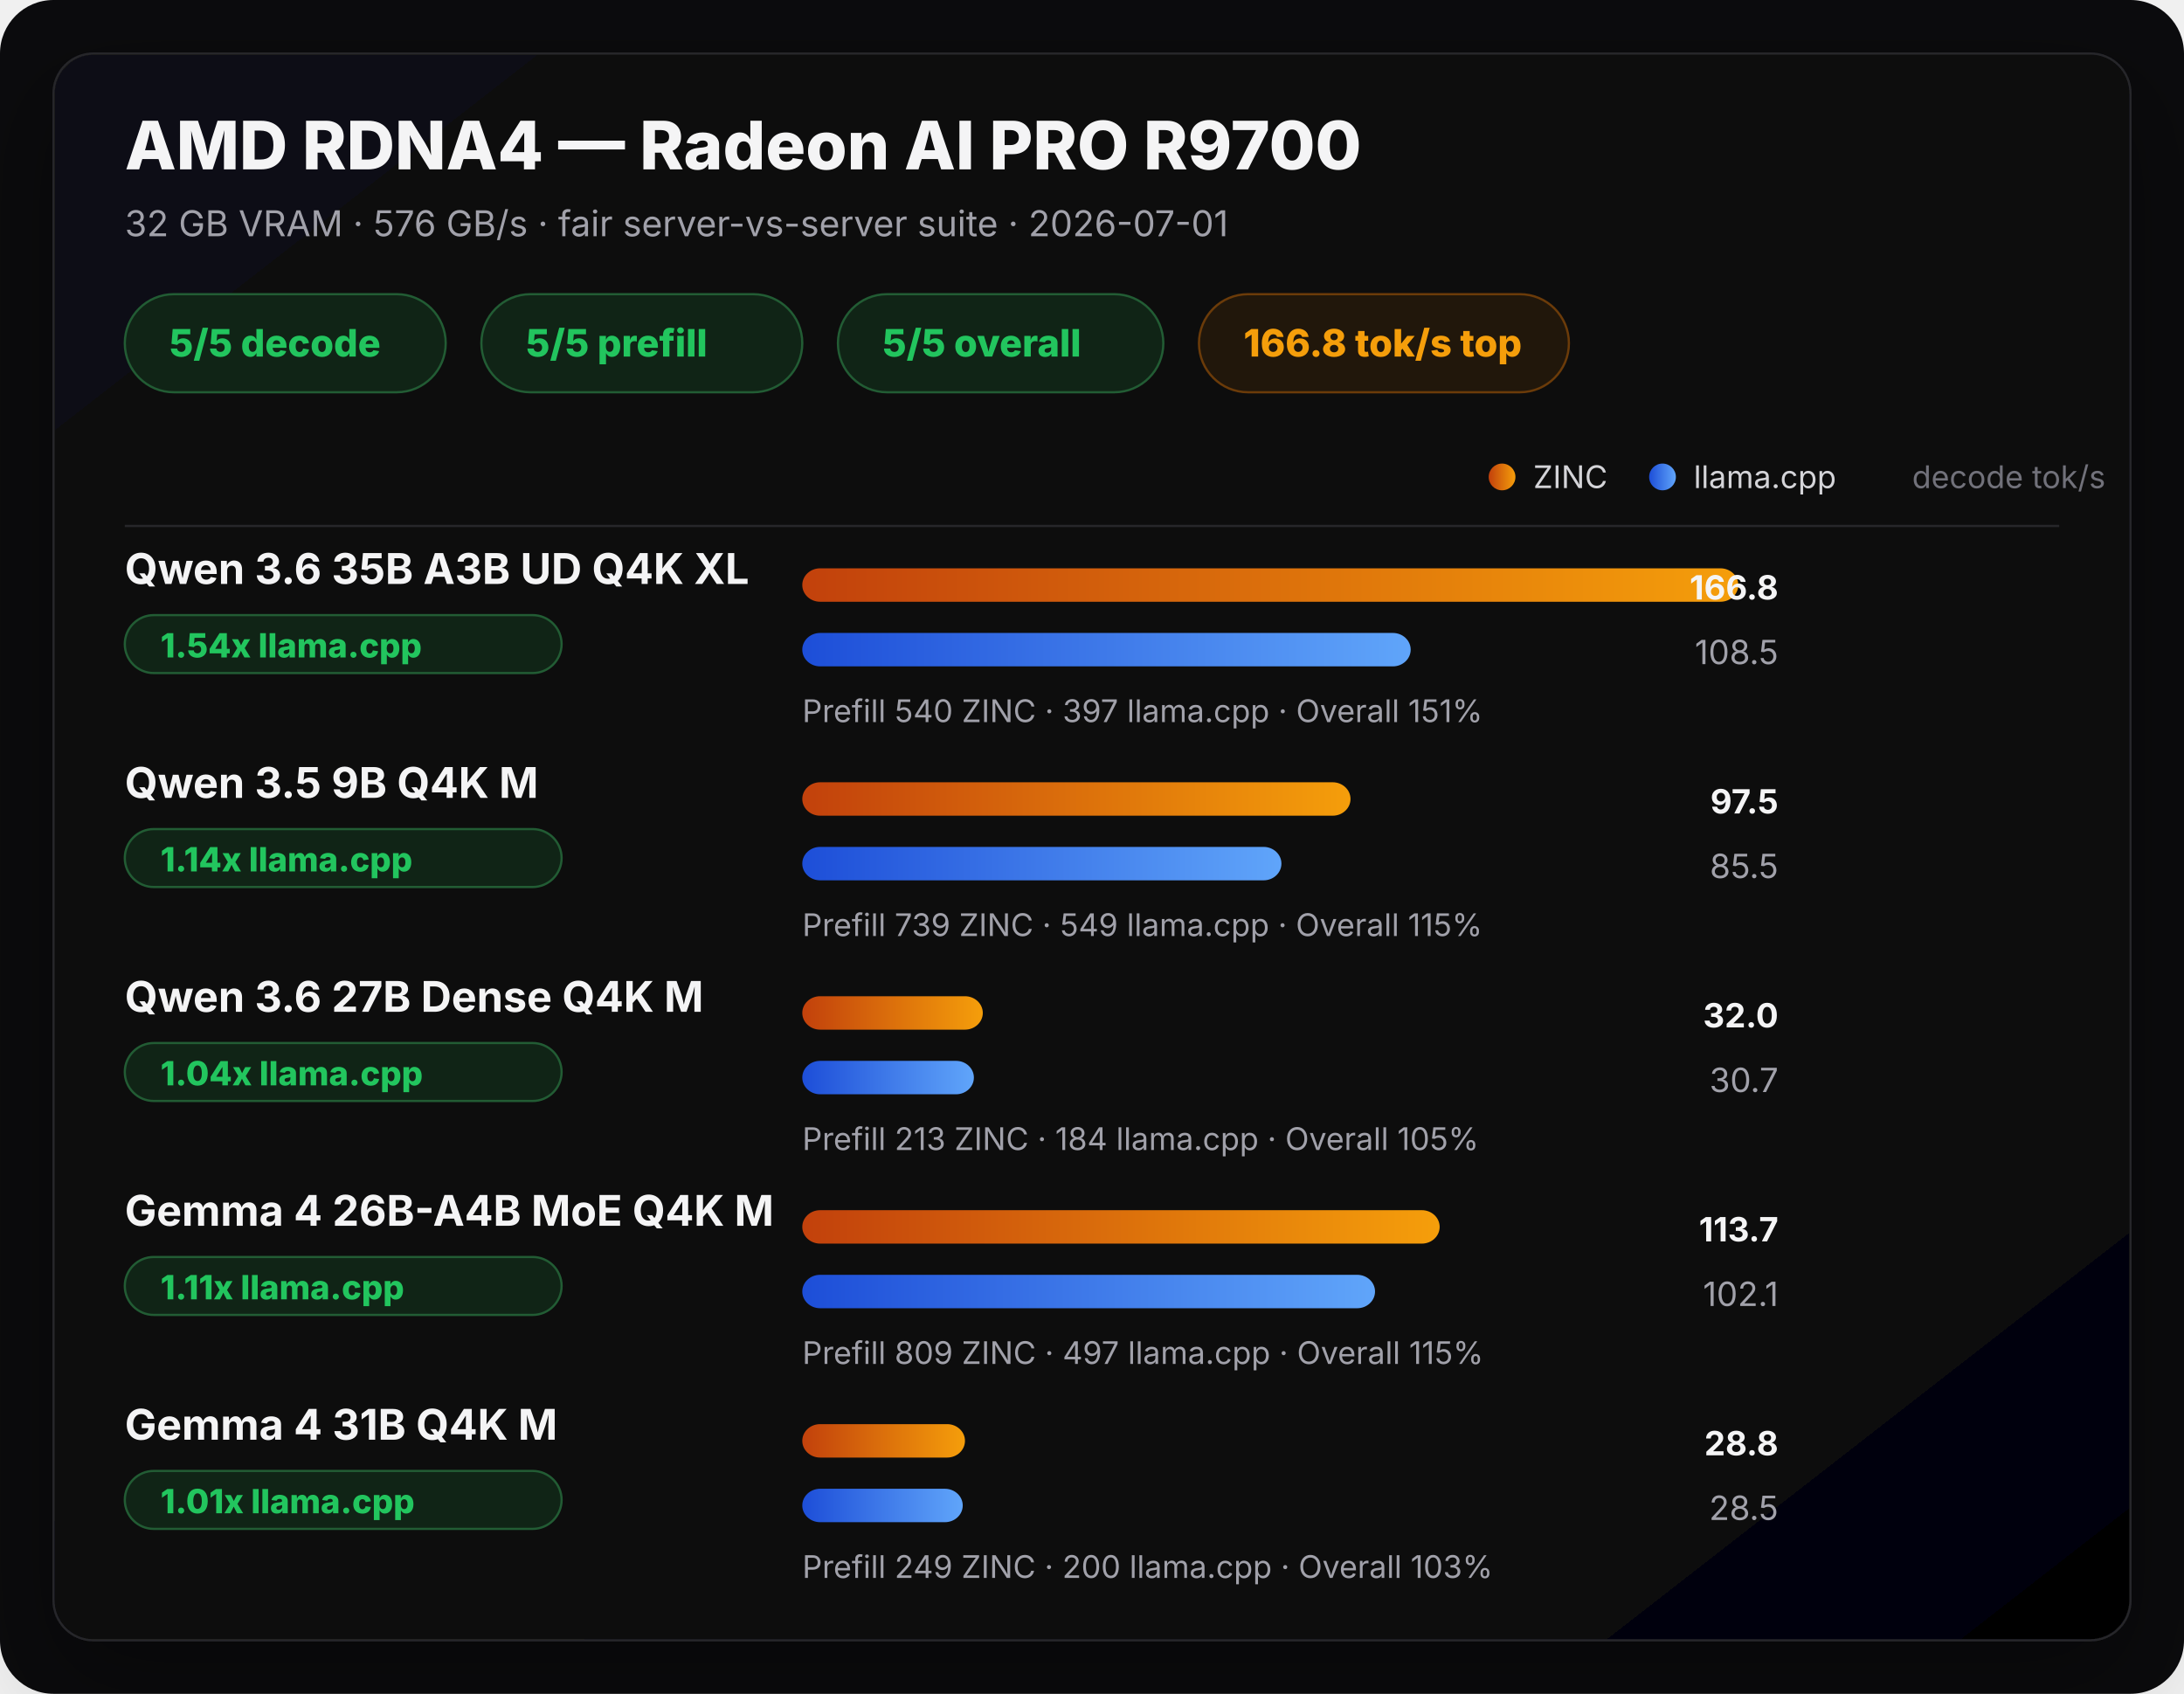
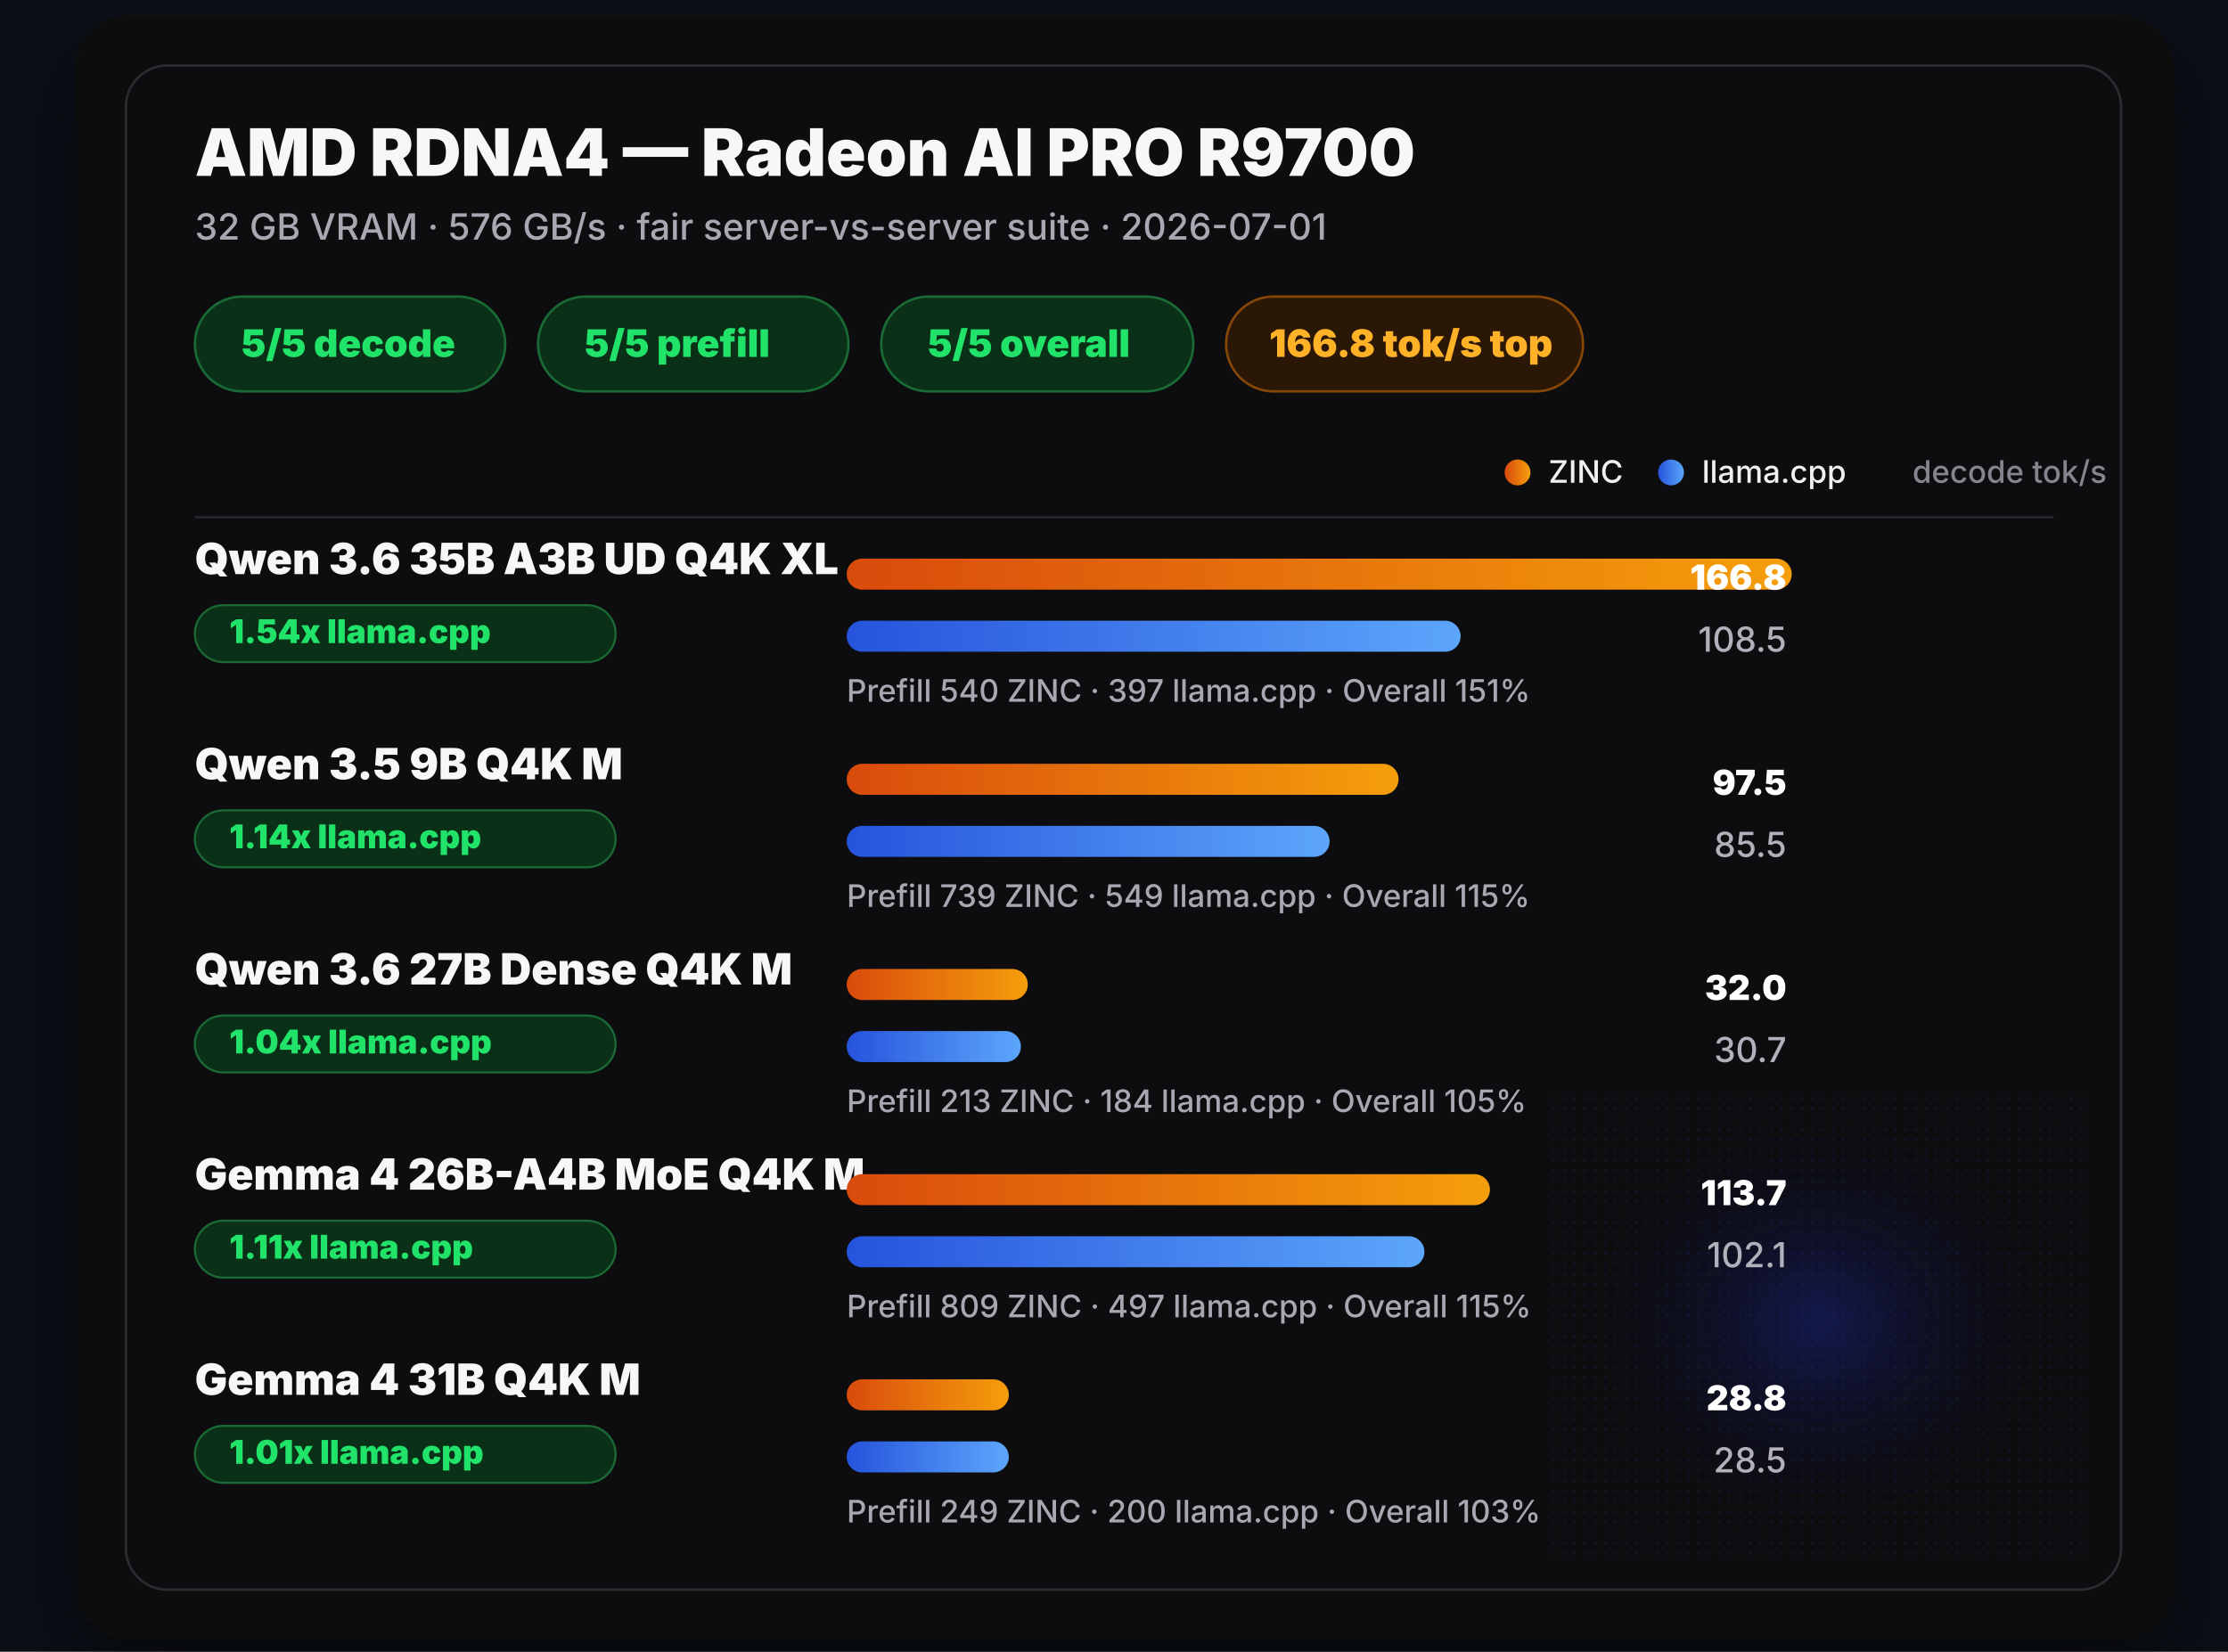
- <svg xmlns="http://www.w3.org/2000/svg" width="980" height="760" viewBox="0 0 980 760" role="img" aria-labelledby="title desc">
+ <svg xmlns="http://www.w3.org/2000/svg" width="1292" height="958" viewBox="0 0 1292 958" role="img" aria-labelledby="title desc">
  <defs>
-     <linearGradient id="bg" x1="0" y1="0" x2="1" y2="1">
-       <stop offset="0%" stop-color="#111113" />
-       <stop offset="100%" stop-color="#050506" />
-     </linearGradient>
-     <linearGradient id="zinc" x1="0" y1="0" x2="1" y2="0">
-       <stop offset="0%" stop-color="#c2410c" />
+     <linearGradient id="zincBar" x1="0" y1="0" x2="1" y2="0">
+       <stop offset="0%" stop-color="#d94b0c" />
      <stop offset="100%" stop-color="#f59e0b" />
    </linearGradient>
-     <linearGradient id="llama" x1="0" y1="0" x2="1" y2="0">
-       <stop offset="0%" stop-color="#1d4ed8" />
-       <stop offset="100%" stop-color="#60a5fa" />
+     <linearGradient id="llamaBar" x1="0" y1="0" x2="1" y2="0">
+       <stop offset="0%" stop-color="#2653dc" />
+       <stop offset="100%" stop-color="#5ca6fb" />
    </linearGradient>
-     <filter id="shadow" x="-5%" y="-5%" width="110%" height="115%">
-       <feDropShadow dx="0" dy="18" stdDeviation="22" flood-color="#000000" flood-opacity="0.35" />
+     <radialGradient id="cornerGlow" cx="50%" cy="50%" r="50%">
+       <stop offset="0%" stop-color="#243cff" stop-opacity="0.35" />
+       <stop offset="48%" stop-color="#1721a8" stop-opacity="0.14" />
+       <stop offset="100%" stop-color="#000000" stop-opacity="0" />
+     </radialGradient>
+     <pattern id="dots" width="6" height="6" patternUnits="userSpaceOnUse">
+       <circle cx="1" cy="1" r="0.8" fill="#3847ff" opacity="0.26" />
+     </pattern>
+     <filter id="outerShadow" x="-4%" y="-4%" width="108%" height="112%">
+       <feDropShadow dx="0" dy="18" stdDeviation="24" flood-color="#000000" flood-opacity="0.48" />
    </filter>
  </defs>
-   <rect width="980" height="760" rx="24" fill="#0b0b0d" />
-   <rect x="24" y="24" width="932" height="712" rx="18" fill="url(#bg)" stroke="#27272a" filter="url(#shadow)" />
-   <text x="56" y="76" fill="#f4f4f5" font-family="Inter, -apple-system, BlinkMacSystemFont, 'Segoe UI', sans-serif" font-size="30" font-weight="800">AMD RDNA4 — Radeon AI PRO R9700</text>
-   <text x="56" y="106" fill="#a1a1aa" font-family="Inter, -apple-system, BlinkMacSystemFont, 'Segoe UI', sans-serif" font-size="16">32 GB VRAM · 576 GB/s · fair server-vs-server suite · 2026-07-01</text>
-   <g transform="translate(56 132)">
-     <rect width="144" height="44" rx="22" fill="#102416" stroke="#225c34" />
-     <text x="20" y="28" fill="#22c55e" font-family="Inter, -apple-system, BlinkMacSystemFont, 'Segoe UI', sans-serif" font-size="17" font-weight="800">5/5 decode</text>
-   </g>
-   <g transform="translate(216 132)">
-     <rect width="144" height="44" rx="22" fill="#102416" stroke="#225c34" />
-     <text x="20" y="28" fill="#22c55e" font-family="Inter, -apple-system, BlinkMacSystemFont, 'Segoe UI', sans-serif" font-size="17" font-weight="800">5/5 prefill</text>
-   </g>
-   <g transform="translate(376 132)">
-     <rect width="146" height="44" rx="22" fill="#102416" stroke="#225c34" />
-     <text x="20" y="28" fill="#22c55e" font-family="Inter, -apple-system, BlinkMacSystemFont, 'Segoe UI', sans-serif" font-size="17" font-weight="800">5/5 overall</text>
-   </g>
-   <g transform="translate(538 132)">
-     <rect width="166" height="44" rx="22" fill="#21170b" stroke="#6b3b09" />
-     <text x="20" y="28" fill="#f59e0b" font-family="Inter, -apple-system, BlinkMacSystemFont, 'Segoe UI', sans-serif" font-size="17" font-weight="800">166.8 tok/s top</text>
-   </g>
-   <g font-family="Inter, -apple-system, BlinkMacSystemFont, 'Segoe UI', sans-serif" font-size="14">
-     <circle cx="674" cy="214" r="6" fill="url(#zinc)" />
-     <text x="688" y="219" fill="#d4d4d8">ZINC</text>
-     <circle cx="746" cy="214" r="6" fill="url(#llama)" />
-     <text x="760" y="219" fill="#d4d4d8">llama.cpp</text>
-     <text x="858" y="219" fill="#71717a">decode tok/s</text>
-   </g>
+   <rect width="1292" height="958" fill="#0b0f16" />
+   <rect x="44" y="9" width="1216" height="942" rx="30" fill="#08090b" filter="url(#outerShadow)" />
+   <rect x="73" y="38" width="1157" height="884" rx="24" fill="#0d0d0f" stroke="#2b2b32" stroke-width="1.4" />
+   <rect x="900" y="632" width="310" height="270" fill="url(#cornerGlow)" opacity="0.72" />
+   <rect x="900" y="632" width="310" height="270" fill="url(#dots)" opacity="0.42" />
  <g font-family="Inter, -apple-system, BlinkMacSystemFont, 'Segoe UI', sans-serif">
-     <line x1="56" y1="236" x2="924" y2="236" stroke="#27272a" />
-     <g transform="translate(56 262)">
-       <text x="0" y="0" fill="#f4f4f5" font-size="19" font-weight="750">Qwen 3.6 35B A3B UD Q4K XL</text>
-       <rect x="0" y="14" width="196" height="26" rx="13" fill="#102416" stroke="#225c34" />
-       <text x="16" y="33" fill="#22c55e" font-size="15" font-weight="800">1.54x llama.cpp</text>
-       <rect x="304" y="-7" width="420" height="15" rx="8" fill="url(#zinc)" />
-       <rect x="304" y="22" width="273" height="15" rx="8" fill="url(#llama)" />
-       <text x="742" y="7" fill="#f4f4f5" font-size="15" font-weight="700" text-anchor="end">166.8</text>
-       <text x="742" y="36" fill="#a1a1aa" font-size="15" text-anchor="end">108.5</text>
-       <text x="304" y="62" fill="#a1a1aa" font-size="14">Prefill 540 ZINC · 397 llama.cpp · Overall 151%</text>
+     <text x="113" y="102" fill="#f7f7f8" font-size="38" font-weight="850" letter-spacing="0">AMD RDNA4 — Radeon AI PRO R9700</text>
+     <text x="113" y="139" fill="#a8a8b3" font-size="21" font-weight="500" letter-spacing="0">32 GB VRAM · 576 GB/s · fair server-vs-server suite · 2026-07-01</text>
+     <g transform="translate(113 172)">
+       <rect width="180" height="55" rx="27.5" fill="#0b3018" stroke="#196a34" stroke-width="1.4" />
+       <text x="27" y="35" fill="#21e36a" font-size="22" font-weight="850">5/5 decode</text>
    </g>
-     <g transform="translate(56 358)">
-       <text x="0" y="0" fill="#f4f4f5" font-size="19" font-weight="750">Qwen 3.5 9B Q4K M</text>
-       <rect x="0" y="14" width="196" height="26" rx="13" fill="#102416" stroke="#225c34" />
-       <text x="16" y="33" fill="#22c55e" font-size="15" font-weight="800">1.14x llama.cpp</text>
-       <rect x="304" y="-7" width="246" height="15" rx="8" fill="url(#zinc)" />
-       <rect x="304" y="22" width="215" height="15" rx="8" fill="url(#llama)" />
-       <text x="742" y="7" fill="#f4f4f5" font-size="15" font-weight="700" text-anchor="end">97.5</text>
-       <text x="742" y="36" fill="#a1a1aa" font-size="15" text-anchor="end">85.5</text>
-       <text x="304" y="62" fill="#a1a1aa" font-size="14">Prefill 739 ZINC · 549 llama.cpp · Overall 115%</text>
+     <g transform="translate(312 172)">
+       <rect width="180" height="55" rx="27.5" fill="#0b3018" stroke="#196a34" stroke-width="1.4" />
+       <text x="27" y="35" fill="#21e36a" font-size="22" font-weight="850">5/5 prefill</text>
    </g>
-     <g transform="translate(56 454)">
-       <text x="0" y="0" fill="#f4f4f5" font-size="19" font-weight="750">Qwen 3.6 27B Dense Q4K M</text>
-       <rect x="0" y="14" width="196" height="26" rx="13" fill="#102416" stroke="#225c34" />
-       <text x="16" y="33" fill="#22c55e" font-size="15" font-weight="800">1.04x llama.cpp</text>
-       <rect x="304" y="-7" width="81" height="15" rx="8" fill="url(#zinc)" />
-       <rect x="304" y="22" width="77" height="15" rx="8" fill="url(#llama)" />
-       <text x="742" y="7" fill="#f4f4f5" font-size="15" font-weight="700" text-anchor="end">32.0</text>
-       <text x="742" y="36" fill="#a1a1aa" font-size="15" text-anchor="end">30.7</text>
-       <text x="304" y="62" fill="#a1a1aa" font-size="14">Prefill 213 ZINC · 184 llama.cpp · Overall 105%</text>
+     <g transform="translate(511 172)">
+       <rect width="181" height="55" rx="27.5" fill="#0b3018" stroke="#196a34" stroke-width="1.4" />
+       <text x="27" y="35" fill="#21e36a" font-size="22" font-weight="850">5/5 overall</text>
    </g>
-     <g transform="translate(56 550)">
-       <text x="0" y="0" fill="#f4f4f5" font-size="19" font-weight="750">Gemma 4 26B-A4B MoE Q4K M</text>
-       <rect x="0" y="14" width="196" height="26" rx="13" fill="#102416" stroke="#225c34" />
-       <text x="16" y="33" fill="#22c55e" font-size="15" font-weight="800">1.11x llama.cpp</text>
-       <rect x="304" y="-7" width="286" height="15" rx="8" fill="url(#zinc)" />
-       <rect x="304" y="22" width="257" height="15" rx="8" fill="url(#llama)" />
-       <text x="742" y="7" fill="#f4f4f5" font-size="15" font-weight="700" text-anchor="end">113.7</text>
-       <text x="742" y="36" fill="#a1a1aa" font-size="15" text-anchor="end">102.1</text>
-       <text x="304" y="62" fill="#a1a1aa" font-size="14">Prefill 809 ZINC · 497 llama.cpp · Overall 115%</text>
+     <g transform="translate(711 172)">
+       <rect width="207" height="55" rx="27.5" fill="#2a1706" stroke="#854606" stroke-width="1.4" />
+       <text x="25" y="35" fill="#ffb128" font-size="22" font-weight="850">166.8 tok/s top</text>
    </g>
-     <g transform="translate(56 646)">
-       <text x="0" y="0" fill="#f4f4f5" font-size="19" font-weight="750">Gemma 4 31B Q4K M</text>
-       <rect x="0" y="14" width="196" height="26" rx="13" fill="#102416" stroke="#225c34" />
-       <text x="16" y="33" fill="#22c55e" font-size="15" font-weight="800">1.01x llama.cpp</text>
-       <rect x="304" y="-7" width="73" height="15" rx="8" fill="url(#zinc)" />
-       <rect x="304" y="22" width="72" height="15" rx="8" fill="url(#llama)" />
-       <text x="742" y="7" fill="#f4f4f5" font-size="15" font-weight="700" text-anchor="end">28.8</text>
-       <text x="742" y="36" fill="#a1a1aa" font-size="15" text-anchor="end">28.5</text>
-       <text x="304" y="62" fill="#a1a1aa" font-size="14">Prefill 249 ZINC · 200 llama.cpp · Overall 103%</text>
+     <g font-size="18" font-weight="500">
+       <circle cx="880" cy="274" r="7.5" fill="url(#zincBar)" />
+       <text x="898" y="280" fill="#f0f0f3">ZINC</text>
+       <circle cx="969" cy="274" r="7.5" fill="url(#llamaBar)" />
+       <text x="987" y="280" fill="#f0f0f3">llama.cpp</text>
+       <text x="1109" y="280" fill="#858590">decode tok/s</text>
+     </g>
+     <line x1="113" y1="300" x2="1191" y2="300" stroke="#29292f" stroke-width="1.2" />
+     <g transform="translate(113 315)">
+       <text x="0" y="18" fill="#f7f7f8" font-size="25" font-weight="850">Qwen 3.6 35B A3B UD Q4K XL</text>
+       <rect x="0" y="36" width="244" height="33" rx="16.5" fill="#0b3018" stroke="#1b6a35" stroke-width="1.2" />
+       <text x="20" y="58" fill="#21e36a" font-size="19" font-weight="850">1.54x llama.cpp</text>
+       <rect x="378" y="9" width="548" height="18" rx="9" fill="url(#zincBar)" />
+       <rect x="378" y="45" width="356" height="18" rx="9" fill="url(#llamaBar)" />
+       <text x="923" y="27" fill="#ffffff" font-size="20" font-weight="850" text-anchor="end">166.8</text>
+       <text x="923" y="63" fill="#b1b1bc" font-size="20" font-weight="500" text-anchor="end">108.5</text>
+       <text x="378" y="92" fill="#a8a8b3" font-size="18" font-weight="500">Prefill 540 ZINC · 397 llama.cpp · Overall 151%</text>
+     </g>
+     <g transform="translate(113 434)">
+       <text x="0" y="18" fill="#f7f7f8" font-size="25" font-weight="850">Qwen 3.5 9B Q4K M</text>
+       <rect x="0" y="36" width="244" height="33" rx="16.5" fill="#0b3018" stroke="#1b6a35" stroke-width="1.2" />
+       <text x="20" y="58" fill="#21e36a" font-size="19" font-weight="850">1.14x llama.cpp</text>
+       <rect x="378" y="9" width="320" height="18" rx="9" fill="url(#zincBar)" />
+       <rect x="378" y="45" width="280" height="18" rx="9" fill="url(#llamaBar)" />
+       <text x="923" y="27" fill="#ffffff" font-size="20" font-weight="850" text-anchor="end">97.5</text>
+       <text x="923" y="63" fill="#b1b1bc" font-size="20" font-weight="500" text-anchor="end">85.5</text>
+       <text x="378" y="92" fill="#a8a8b3" font-size="18" font-weight="500">Prefill 739 ZINC · 549 llama.cpp · Overall 115%</text>
+     </g>
+     <g transform="translate(113 553)">
+       <text x="0" y="18" fill="#f7f7f8" font-size="25" font-weight="850">Qwen 3.6 27B Dense Q4K M</text>
+       <rect x="0" y="36" width="244" height="33" rx="16.5" fill="#0b3018" stroke="#1b6a35" stroke-width="1.2" />
+       <text x="20" y="58" fill="#21e36a" font-size="19" font-weight="850">1.04x llama.cpp</text>
+       <rect x="378" y="9" width="105" height="18" rx="9" fill="url(#zincBar)" />
+       <rect x="378" y="45" width="101" height="18" rx="9" fill="url(#llamaBar)" />
+       <text x="923" y="27" fill="#ffffff" font-size="20" font-weight="850" text-anchor="end">32.0</text>
+       <text x="923" y="63" fill="#b1b1bc" font-size="20" font-weight="500" text-anchor="end">30.7</text>
+       <text x="378" y="92" fill="#a8a8b3" font-size="18" font-weight="500">Prefill 213 ZINC · 184 llama.cpp · Overall 105%</text>
+     </g>
+     <g transform="translate(113 672)">
+       <text x="0" y="18" fill="#f7f7f8" font-size="25" font-weight="850">Gemma 4 26B-A4B MoE Q4K M</text>
+       <rect x="0" y="36" width="244" height="33" rx="16.5" fill="#0b3018" stroke="#1b6a35" stroke-width="1.2" />
+       <text x="20" y="58" fill="#21e36a" font-size="19" font-weight="850">1.11x llama.cpp</text>
+       <rect x="378" y="9" width="373" height="18" rx="9" fill="url(#zincBar)" />
+       <rect x="378" y="45" width="335" height="18" rx="9" fill="url(#llamaBar)" />
+       <text x="923" y="27" fill="#ffffff" font-size="20" font-weight="850" text-anchor="end">113.7</text>
+       <text x="923" y="63" fill="#b1b1bc" font-size="20" font-weight="500" text-anchor="end">102.1</text>
+       <text x="378" y="92" fill="#a8a8b3" font-size="18" font-weight="500">Prefill 809 ZINC · 497 llama.cpp · Overall 115%</text>
+     </g>
+     <g transform="translate(113 791)">
+       <text x="0" y="18" fill="#f7f7f8" font-size="25" font-weight="850">Gemma 4 31B Q4K M</text>
+       <rect x="0" y="36" width="244" height="33" rx="16.5" fill="#0b3018" stroke="#1b6a35" stroke-width="1.2" />
+       <text x="20" y="58" fill="#21e36a" font-size="19" font-weight="850">1.01x llama.cpp</text>
+       <rect x="378" y="9" width="94" height="18" rx="9" fill="url(#zincBar)" />
+       <rect x="378" y="45" width="94" height="18" rx="9" fill="url(#llamaBar)" />
+       <text x="923" y="27" fill="#ffffff" font-size="20" font-weight="850" text-anchor="end">28.8</text>
+       <text x="923" y="63" fill="#b1b1bc" font-size="20" font-weight="500" text-anchor="end">28.5</text>
+       <text x="378" y="92" fill="#a8a8b3" font-size="18" font-weight="500">Prefill 249 ZINC · 200 llama.cpp · Overall 103%</text>
    </g>
  </g>
</svg>
